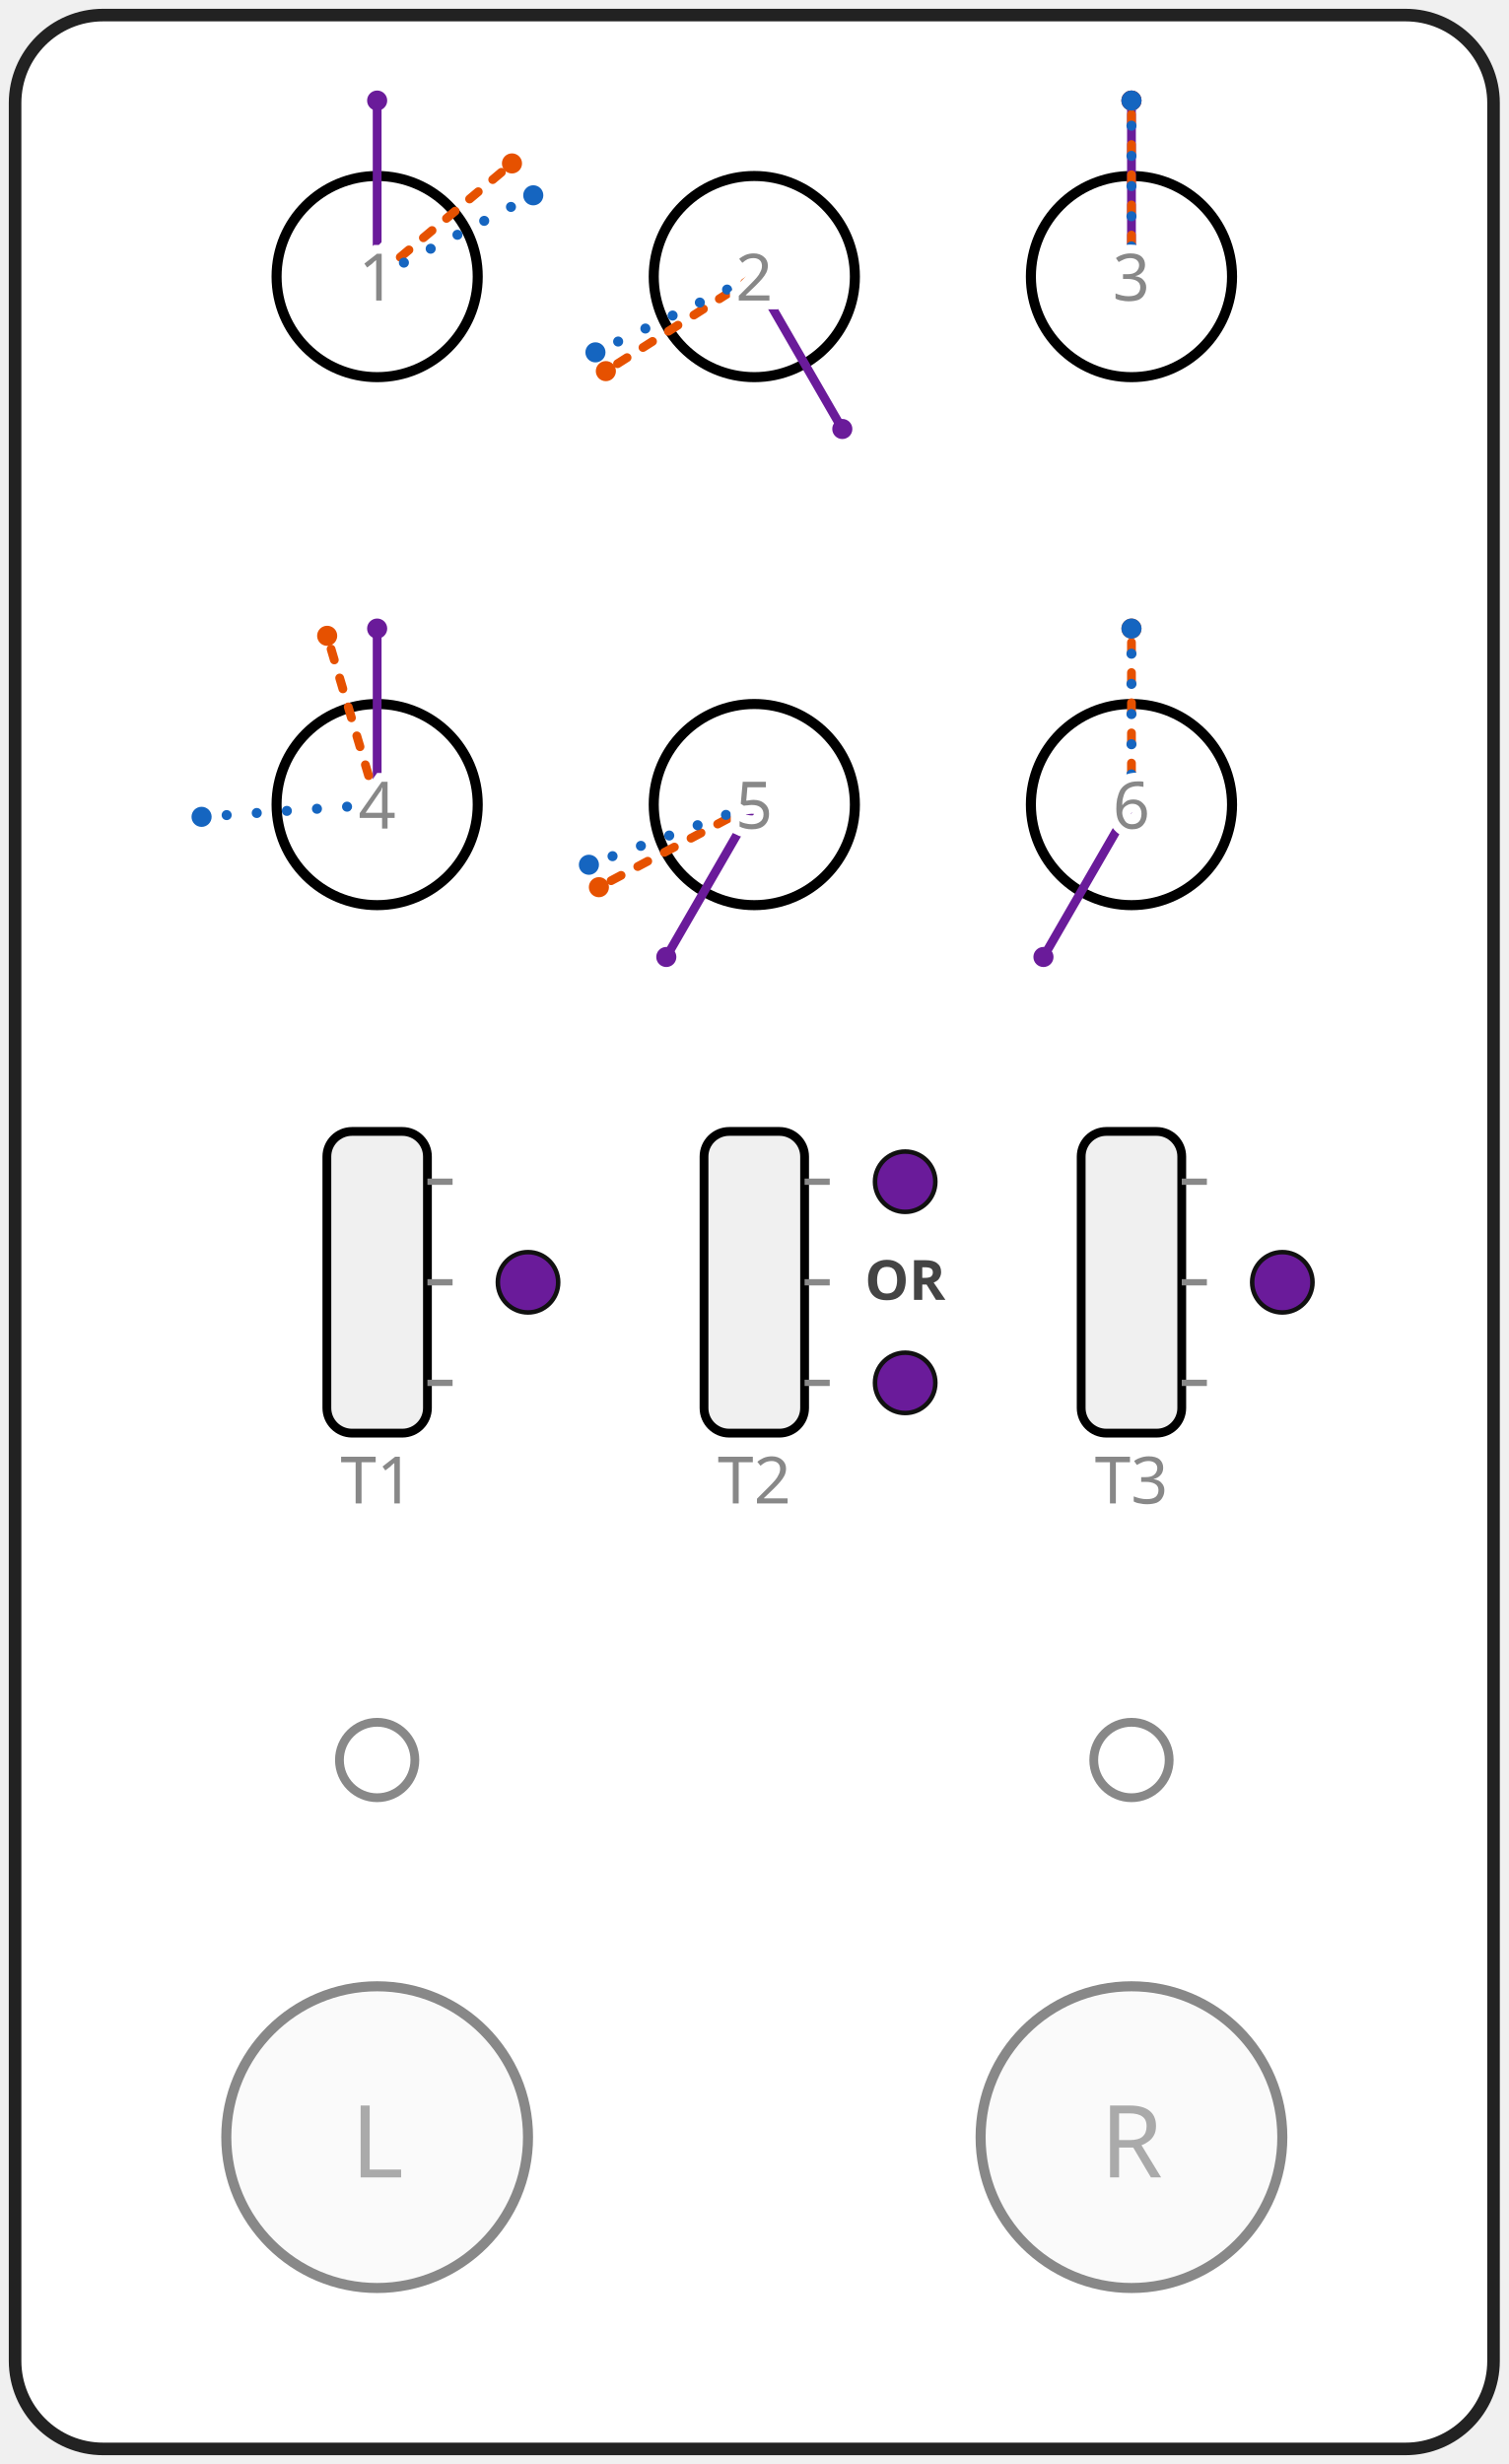
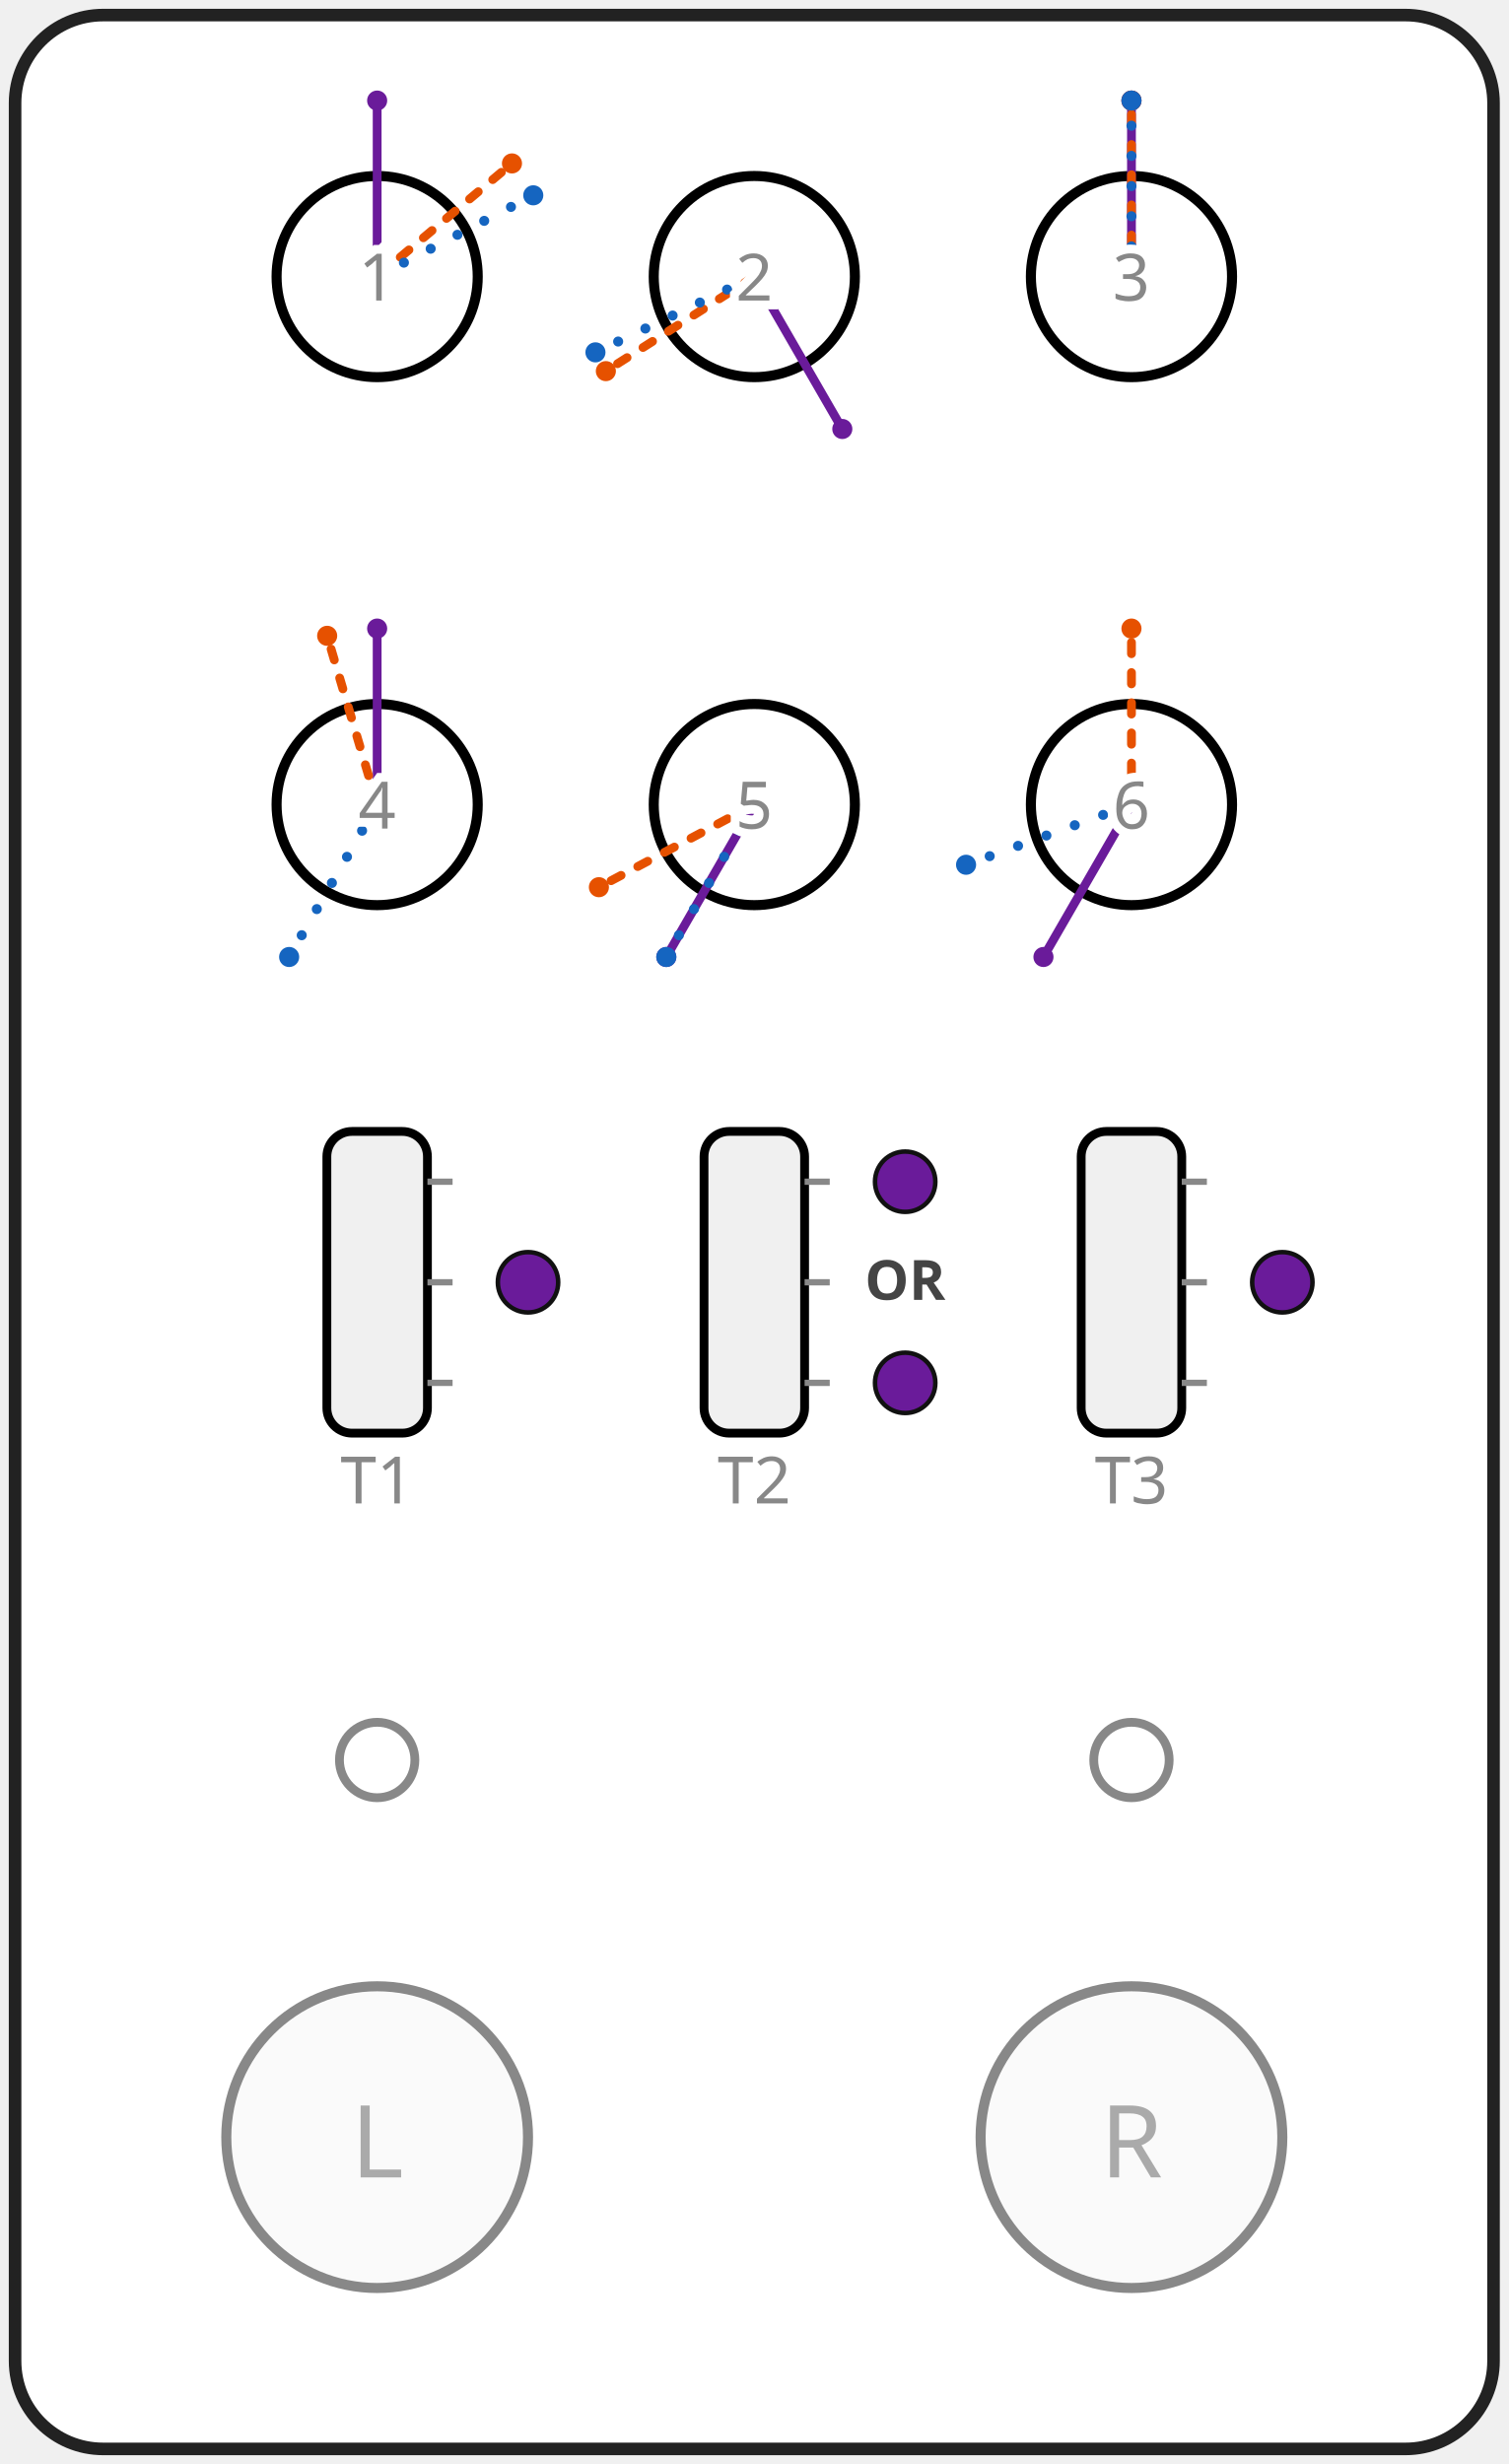
<svg xmlns="http://www.w3.org/2000/svg" viewBox="0 0 60 98" width="60mm" height="98mm">
  <style>text.kn{font-family:sans-serif;font-size:2.6px;text-anchor:middle;fill:#888;stroke:#fff;stroke-width:0.7;paint-order:stroke fill}text.fs{font-family:sans-serif;font-size:4px;text-anchor:middle;fill:#aaa}text.orlab{font-family:sans-serif;font-size:2.2px;font-weight:bold;text-anchor:middle;fill:#444}</style>
  <rect x="0.6" y="0.6" width="58.8" height="96.8" rx="3.5" fill="#fff" stroke="#222" stroke-width="0.5" />
  <g>
    <circle cx="15" cy="11" r="4" fill="#fff" stroke="#000" stroke-width="0.4" />
  </g>
  <line x1="15" y1="11" x2="15.000" y2="4.000" stroke="#6A1B9A" stroke-width="0.35" stroke-linecap="round" />
  <circle cx="15.000" cy="4.000" r="0.4" fill="#6A1B9A" />
  <line x1="15" y1="11" x2="20.362" y2="6.500" stroke="#E65100" stroke-width="0.35" stroke-linecap="round" stroke-dasharray="0.45 0.75" />
  <circle cx="20.362" cy="6.500" r="0.4" fill="#E65100" />
  <line x1="15" y1="11" x2="21.209" y2="7.768" stroke="#1565C0" stroke-width="0.40" stroke-linecap="round" stroke-dasharray="0 1.2" />
  <circle cx="21.209" cy="7.768" r="0.4" fill="#1565C0" />
  <text x="15" y="11.95" class="kn">1</text>
  <g>
    <circle cx="30" cy="11" r="4" fill="#fff" stroke="#000" stroke-width="0.4" />
  </g>
  <line x1="30" y1="11" x2="33.500" y2="17.062" stroke="#6A1B9A" stroke-width="0.35" stroke-linecap="round" />
  <circle cx="33.500" cy="17.062" r="0.4" fill="#6A1B9A" />
  <line x1="30" y1="11" x2="24.096" y2="14.761" stroke="#E65100" stroke-width="0.35" stroke-linecap="round" stroke-dasharray="0.45 0.75" />
  <circle cx="24.096" cy="14.761" r="0.4" fill="#E65100" />
  <line x1="30" y1="11" x2="23.682" y2="14.014" stroke="#1565C0" stroke-width="0.40" stroke-linecap="round" stroke-dasharray="0 1.2" />
  <circle cx="23.682" cy="14.014" r="0.4" fill="#1565C0" />
  <text x="30" y="11.95" class="kn">2</text>
  <g>
    <circle cx="45" cy="11" r="4" fill="#fff" stroke="#000" stroke-width="0.4" />
  </g>
  <line x1="45" y1="11" x2="45.000" y2="4.000" stroke="#6A1B9A" stroke-width="0.35" stroke-linecap="round" />
  <circle cx="45.000" cy="4.000" r="0.4" fill="#6A1B9A" />
  <line x1="45" y1="11" x2="45.000" y2="4.000" stroke="#E65100" stroke-width="0.35" stroke-linecap="round" stroke-dasharray="0.45 0.75" />
  <circle cx="45.000" cy="4.000" r="0.4" fill="#E65100" />
  <line x1="45" y1="11" x2="45.000" y2="4.000" stroke="#1565C0" stroke-width="0.40" stroke-linecap="round" stroke-dasharray="0 1.2" />
  <circle cx="45.000" cy="4.000" r="0.4" fill="#1565C0" />
  <text x="45" y="11.95" class="kn">3</text>
  <g>
    <circle cx="15" cy="32" r="4" fill="#fff" stroke="#000" stroke-width="0.4" />
  </g>
  <line x1="15" y1="32" x2="15.000" y2="25.000" stroke="#6A1B9A" stroke-width="0.35" stroke-linecap="round" />
  <circle cx="15.000" cy="25.000" r="0.4" fill="#6A1B9A" />
  <line x1="15" y1="32" x2="13.012" y2="25.288" stroke="#E65100" stroke-width="0.35" stroke-linecap="round" stroke-dasharray="0.45 0.75" />
  <circle cx="13.012" cy="25.288" r="0.4" fill="#E65100" />
-   <line x1="15" y1="32" x2="8.017" y2="32.488" stroke="#1565C0" stroke-width="0.40" stroke-linecap="round" stroke-dasharray="0 1.2" />
-   <circle cx="8.017" cy="32.488" r="0.4" fill="#1565C0" />
+   <line x1="15" y1="32" x2="11.500" y2="38.062" stroke="#1565C0" stroke-width="0.40" stroke-linecap="round" stroke-dasharray="0 1.2" />
+   <circle cx="11.500" cy="38.062" r="0.4" fill="#1565C0" />
  <text x="15" y="32.95" class="kn">4</text>
  <g>
    <circle cx="30" cy="32" r="4" fill="#fff" stroke="#000" stroke-width="0.4" />
  </g>
  <line x1="30" y1="32" x2="26.500" y2="38.062" stroke="#6A1B9A" stroke-width="0.35" stroke-linecap="round" />
  <circle cx="26.500" cy="38.062" r="0.4" fill="#6A1B9A" />
  <line x1="30" y1="32" x2="23.819" y2="35.286" stroke="#E65100" stroke-width="0.35" stroke-linecap="round" stroke-dasharray="0.45 0.75" />
  <circle cx="23.819" cy="35.286" r="0.4" fill="#E65100" />
-   <line x1="30" y1="32" x2="23.422" y2="34.394" stroke="#1565C0" stroke-width="0.40" stroke-linecap="round" stroke-dasharray="0 1.2" />
-   <circle cx="23.422" cy="34.394" r="0.4" fill="#1565C0" />
+   <line x1="30" y1="32" x2="26.500" y2="38.062" stroke="#1565C0" stroke-width="0.40" stroke-linecap="round" stroke-dasharray="0 1.2" />
+   <circle cx="26.500" cy="38.062" r="0.4" fill="#1565C0" />
  <text x="30" y="32.95" class="kn">5</text>
  <g>
    <circle cx="45" cy="32" r="4" fill="#fff" stroke="#000" stroke-width="0.4" />
  </g>
  <line x1="45" y1="32" x2="41.500" y2="38.062" stroke="#6A1B9A" stroke-width="0.35" stroke-linecap="round" />
  <circle cx="41.500" cy="38.062" r="0.4" fill="#6A1B9A" />
  <line x1="45" y1="32" x2="45.000" y2="25.000" stroke="#E65100" stroke-width="0.35" stroke-linecap="round" stroke-dasharray="0.45 0.75" />
  <circle cx="45.000" cy="25.000" r="0.4" fill="#E65100" />
-   <line x1="45" y1="32" x2="45.000" y2="25.000" stroke="#1565C0" stroke-width="0.40" stroke-linecap="round" stroke-dasharray="0 1.2" />
-   <circle cx="45.000" cy="25.000" r="0.4" fill="#1565C0" />
+   <line x1="45" y1="32" x2="38.422" y2="34.394" stroke="#1565C0" stroke-width="0.40" stroke-linecap="round" stroke-dasharray="0 1.2" />
+   <circle cx="38.422" cy="34.394" r="0.4" fill="#1565C0" />
  <text x="45" y="32.95" class="kn">6</text>
  <rect x="13" y="45" width="4" height="12" rx="1" fill="#f0f0f0" stroke="#000" stroke-width="0.35" />
  <line x1="17" y1="47" x2="18" y2="47" stroke="#888" stroke-width="0.25" />
  <line x1="17" y1="51" x2="18" y2="51" stroke="#888" stroke-width="0.25" />
  <line x1="17" y1="55" x2="18" y2="55" stroke="#888" stroke-width="0.25" />
  <text x="15" y="59.8" class="kn">T1</text>
  <circle cx="21.000" cy="51.000" r="1.20" fill="#6A1B9A" stroke="#111" stroke-width="0.18" />
  <rect x="28" y="45" width="4" height="12" rx="1" fill="#f0f0f0" stroke="#000" stroke-width="0.35" />
  <line x1="32" y1="47" x2="33" y2="47" stroke="#888" stroke-width="0.25" />
  <line x1="32" y1="51" x2="33" y2="51" stroke="#888" stroke-width="0.25" />
  <line x1="32" y1="55" x2="33" y2="55" stroke="#888" stroke-width="0.25" />
  <text x="30" y="59.8" class="kn">T2</text>
  <circle cx="36.000" cy="47.000" r="1.20" fill="#6A1B9A" stroke="#111" stroke-width="0.18" />
  <circle cx="36.000" cy="55.000" r="1.20" fill="#6A1B9A" stroke="#111" stroke-width="0.18" />
  <text x="36.00" y="51.70" class="orlab">OR</text>
  <rect x="43" y="45" width="4" height="12" rx="1" fill="#f0f0f0" stroke="#000" stroke-width="0.35" />
  <line x1="47" y1="47" x2="48" y2="47" stroke="#888" stroke-width="0.25" />
  <line x1="47" y1="51" x2="48" y2="51" stroke="#888" stroke-width="0.25" />
  <line x1="47" y1="55" x2="48" y2="55" stroke="#888" stroke-width="0.25" />
  <text x="45" y="59.8" class="kn">T3</text>
  <circle cx="51.000" cy="51.000" r="1.20" fill="#6A1B9A" stroke="#111" stroke-width="0.18" />
  <circle cx="15" cy="70" r="1.5" fill="#fff" stroke="#888" stroke-width="0.35" />
  <circle cx="45" cy="70" r="1.5" fill="#fff" stroke="#888" stroke-width="0.35" />
  <circle cx="15" cy="85" r="6" fill="#fafafa" stroke="#888" stroke-width="0.4" />
  <text x="15" y="86.6" class="fs">L</text>
  <circle cx="45" cy="85" r="6" fill="#fafafa" stroke="#888" stroke-width="0.4" />
  <text x="45" y="86.6" class="fs">R</text>
</svg>
